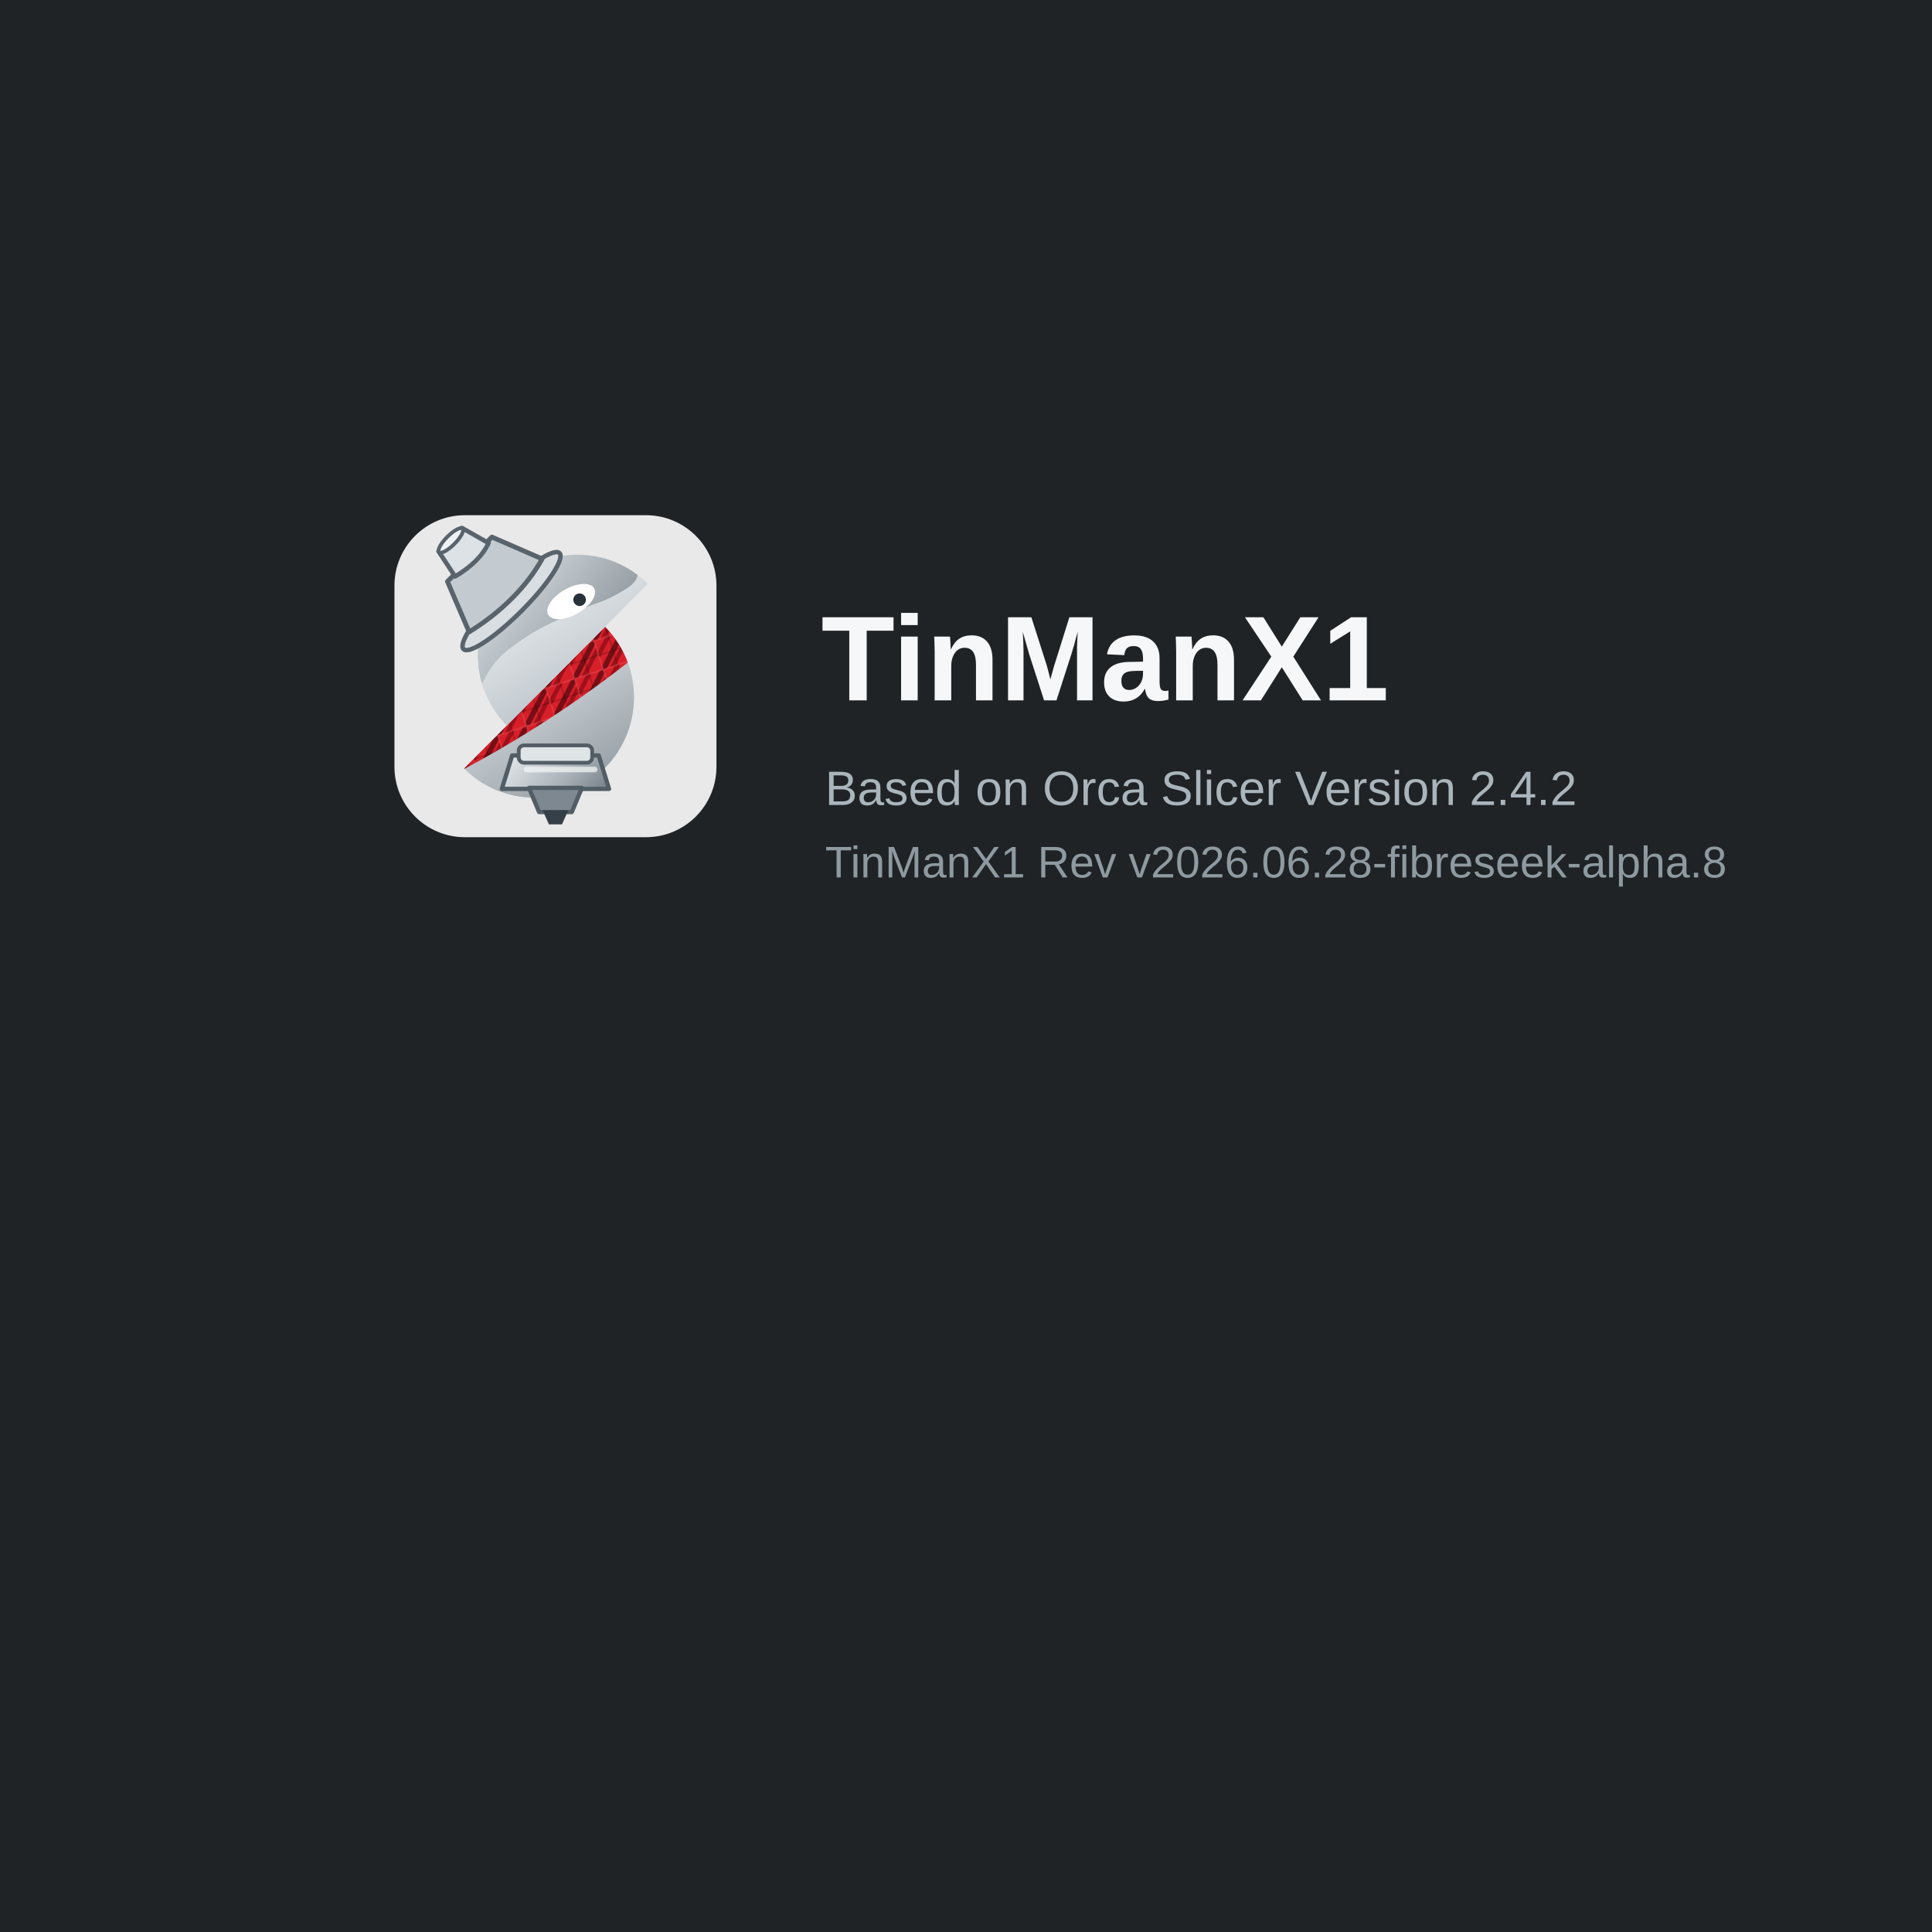
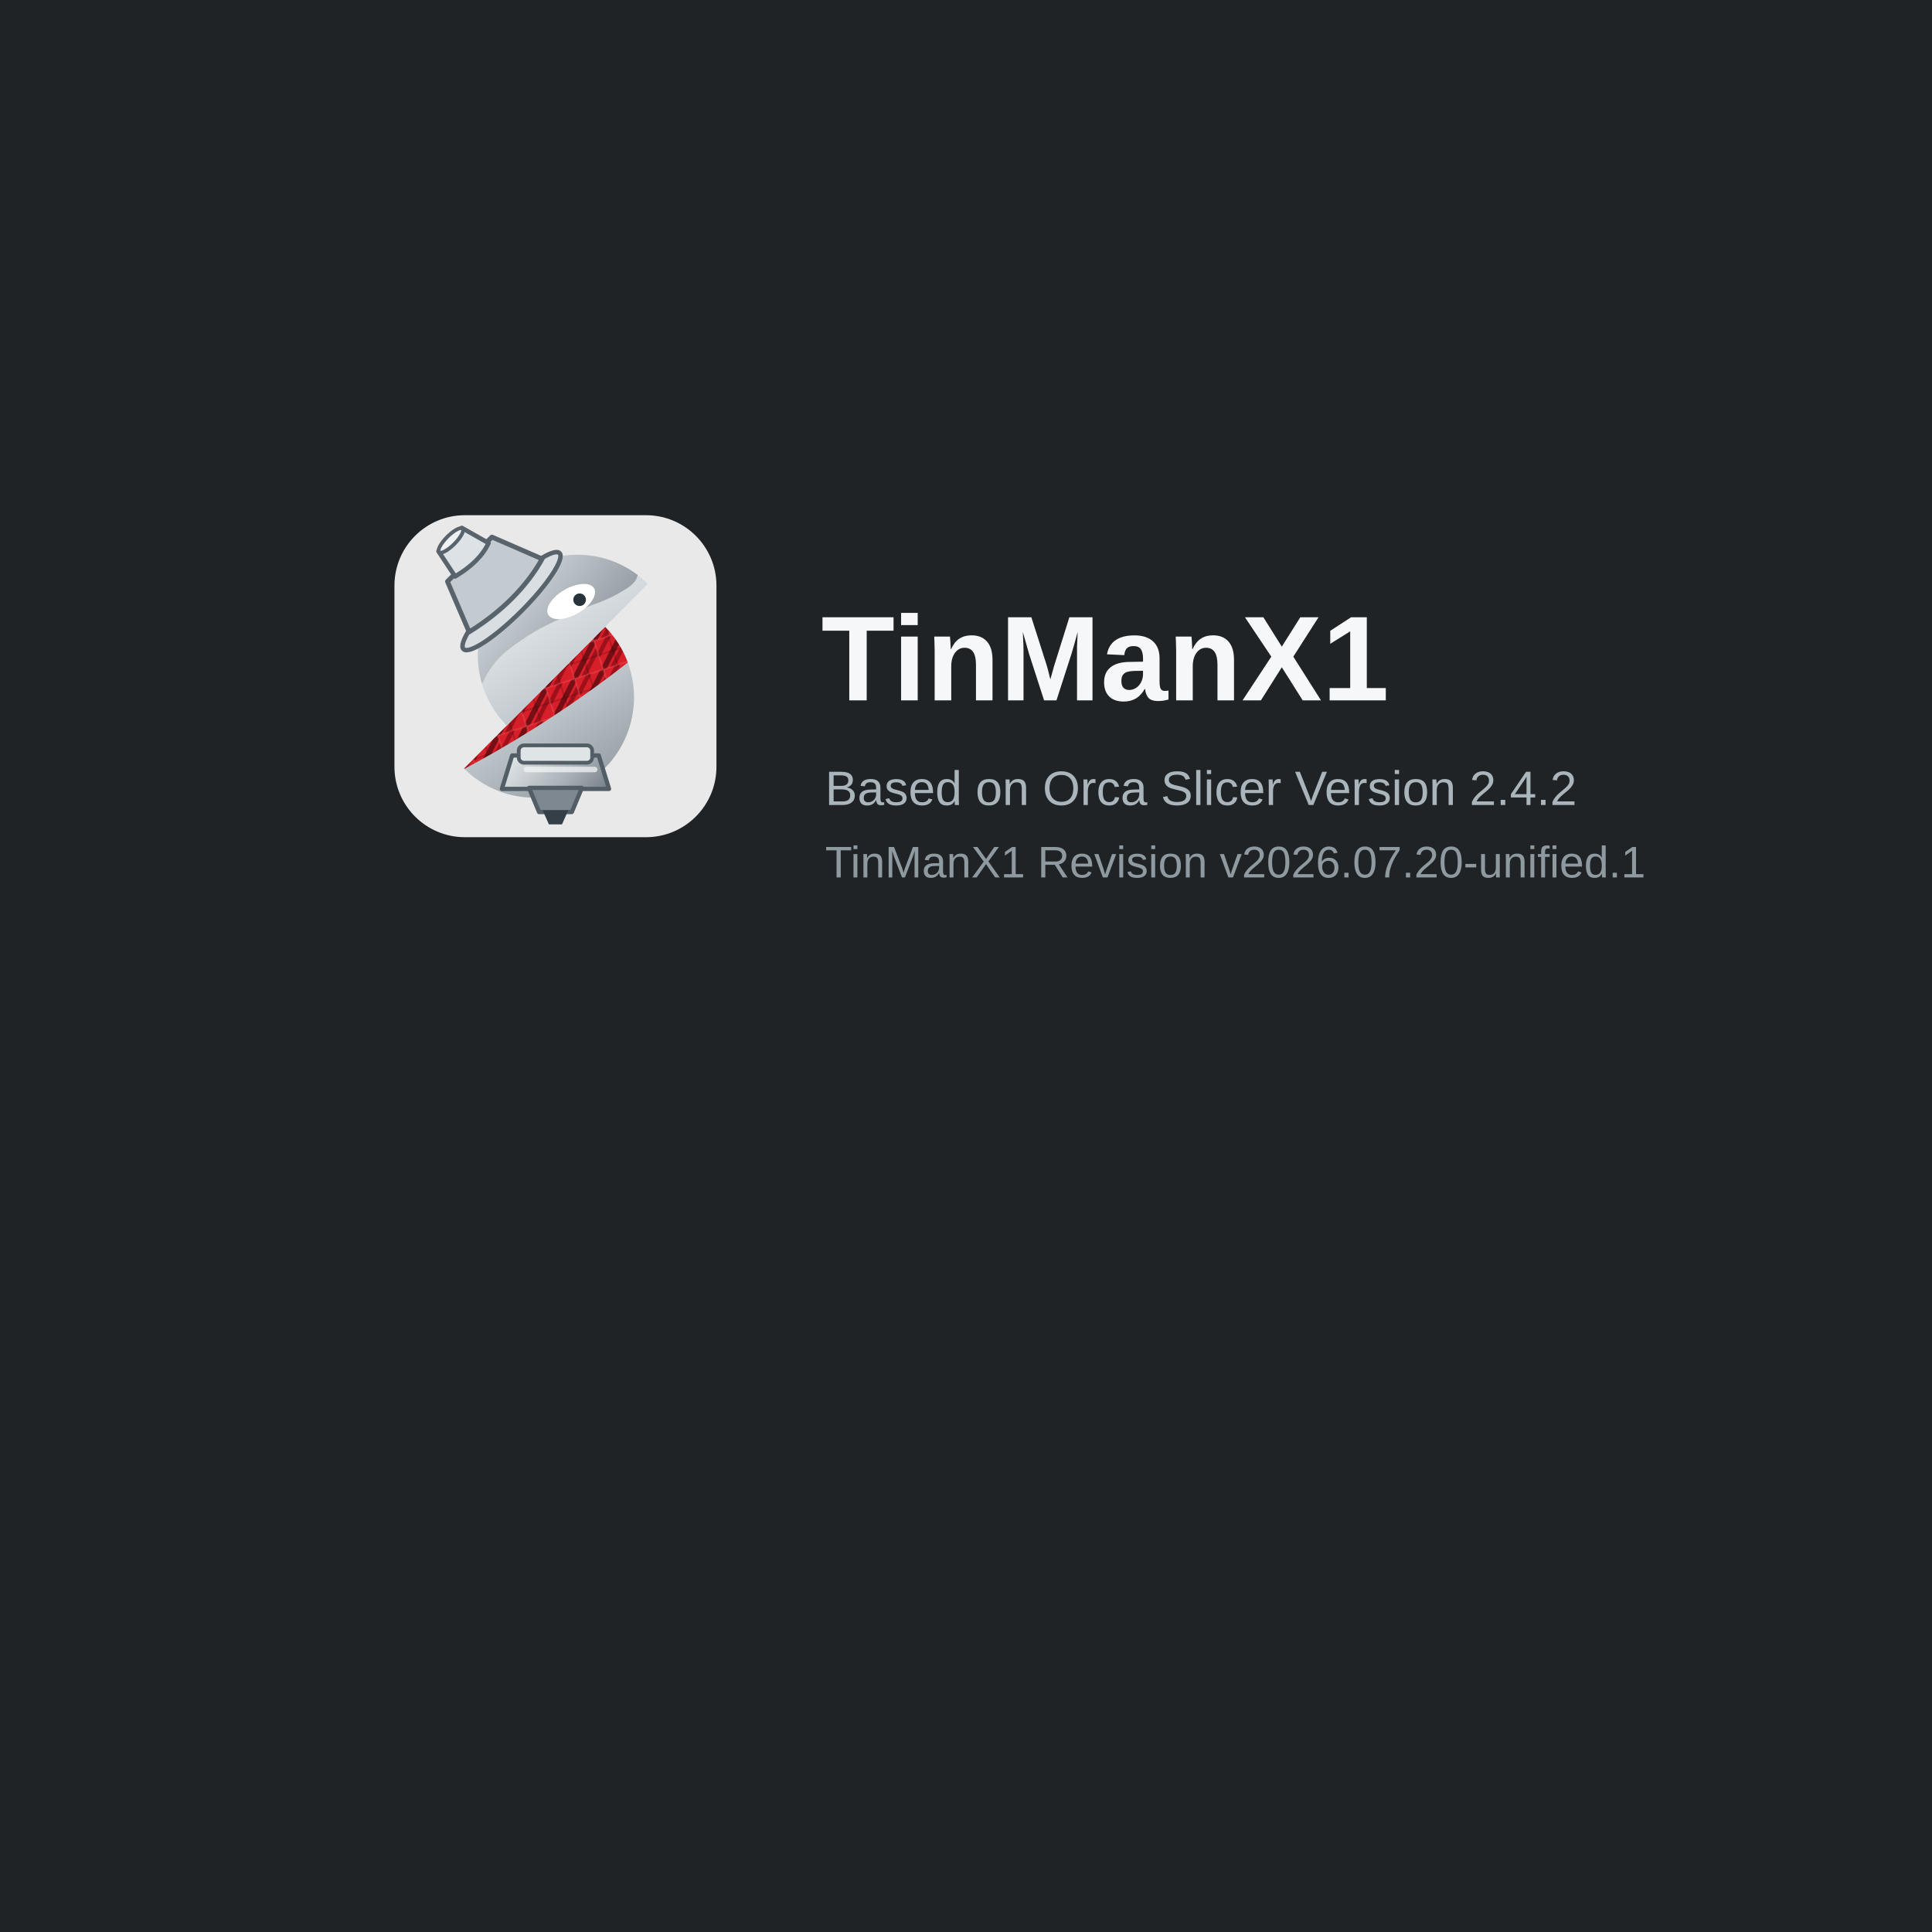
<svg xmlns="http://www.w3.org/2000/svg" width="480" height="480" viewBox="0 0 480 480">
  <defs>
    <linearGradient id="tmxSilver" x1="18" y1="8" x2="47" y2="55" gradientUnits="userSpaceOnUse">
      <stop offset="0" stop-color="#f7f9fa" />
      <stop offset=".52" stop-color="#c7ced3" />
      <stop offset="1" stop-color="#8d969d" />
    </linearGradient>
    <linearGradient id="tmxDarkSilver" x1="19" y1="10" x2="49" y2="35" gradientUnits="userSpaceOnUse">
      <stop offset="0" stop-color="#dce2e6" />
      <stop offset="1" stop-color="#6f7981" />
    </linearGradient>
    <linearGradient id="tmxNozzle" x1="24" y1="43" x2="43" y2="60" gradientUnits="userSpaceOnUse">
      <stop offset="0" stop-color="#eef2f4" />
      <stop offset=".55" stop-color="#a8b0b6" />
      <stop offset="1" stop-color="#59636c" />
    </linearGradient>
    <pattern id="tmxCarbonRed" width="6" height="6" patternUnits="userSpaceOnUse" patternTransform="rotate(-18)">
      <rect width="6" height="6" fill="#D71F2A" />
      <path d="M-2 1 1-2M0 6 6 0M5 8 8 5" fill="none" stroke="#250204" stroke-width="1.05" opacity=".55" />
      <path d="M-2 5 5-2M1 7 7 1" fill="none" stroke="#7c0810" stroke-width=".85" opacity=".62" />
      <path d="M0 0h6v6h-6z" fill="none" stroke="#f06a70" stroke-width=".35" opacity=".28" />
      <path d="M0 3h6M3 0v6" fill="none" stroke="#180102" stroke-width=".28" opacity=".22" />
    </pattern>
  </defs>
  <rect width="480" height="480" fill="#1f2326" />
  <g transform="translate(98 128)">
    <g transform="scale(1.25)">
      <rect width="64" height="64" rx="14" fill="#e9e9e9" />
      <path d="M13.84,50.354a19.7,19.7,0,0,0,13.883,5.79A19.944,19.944,0,0,0,41.858,22.182Z" fill="url(#tmxSilver)" />
      <path d="M41.858,22.181,13.84,50.354l.061.059A220.548,220.548,0,0,0,46.378,29.277a19.964,19.964,0,0,0-4.52-7.1" fill="url(#tmxCarbonRed)" />
      <path d="M36.381,7.856A19.943,19.943,0,0,0,22.327,41.818L50.345,13.646a19.693,19.693,0,0,0-13.964-5.79" fill="url(#tmxSilver)" />
      <path d="M36.381,7.856A19.636,19.636,0,0,0,26.04,10.782a22.742,22.742,0,0,0-5.91-.745,23.084,23.084,0,0,0-9.477,2.124.632.632,0,0,0,.129,1.191,13.52,13.52,0,0,1,8.069,5.137A20.06,20.06,0,0,0,17.41,33.534a19.873,19.873,0,0,1,2-3.488c1.819-2.5,3.743-3.8,6.585-5.723,2.093-1.416,5-3.077,13.359-6.512a28.421,28.421,0,0,0,6.12-2.821c1.4-.831,2.461-1.615,2.8-2.842.024-.086.045-.172.065-.256A19.655,19.655,0,0,0,36.381,7.856" fill="url(#tmxDarkSilver)" />
      <path d="M39.69,14.551c.727,1.285-.728,3.495-3.249,4.937s-5.154,1.569-5.88.284.727-3.495,3.248-4.937,5.154-1.569,5.881-.284" fill="#fff" />
      <circle cx="36.8" cy="16.8" r="1.25" fill="#28323a" />
      <g transform="translate(-17 1) rotate(-45 34.2 12.5) scale(1.05)">
        <ellipse cx="34.25" cy="18.4" rx="12.85" ry="2.65" fill="#d9dee2" stroke="#59636c" stroke-width=".85" />
        <path d="M28.3,7.2h11.9l3.8,9.65c-5.75,1.65-12.65,1.65-19.55,0Z" fill="#c3cbd0" stroke="#59636c" stroke-width=".9" stroke-linejoin="round" />
        <path d="M31.15,1.95h6.25l1.55,5.6c-2.45.9-5.4.9-8.95,0Z" fill="#dce2e6" stroke="#59636c" stroke-width=".85" stroke-linejoin="round" />
        <ellipse cx="34.25" cy="2.15" rx="3.15" ry=".95" fill="#eef2f4" stroke="#59636c" stroke-width=".7" />
      </g>
      <path d="M23.4,47.75h17.2l2.05,6.65H21.35Z" fill="url(#tmxNozzle)" stroke="#525d65" stroke-width=".85" stroke-linejoin="round" />
      <path d="M26.75,54.2h10.5l-2,4.8h-6.5Z" fill="#7e8890" stroke="#525d65" stroke-width=".85" stroke-linejoin="round" />
      <path d="M29.45,58.65h5.1l-1.25,2.8h-2.6Z" fill="#353f47" />
      <rect x="24.7" y="45.75" width="14.6" height="3.45" rx="1.05" fill="#dfe4e7" stroke="#525d65" stroke-width=".75" />
      <path d="M26.25,50.55h13.55" fill="none" stroke="#f4f6f7" stroke-width="1.1" stroke-linecap="round" opacity=".72" />
    </g>
    <text x="106" y="46" font-family="Arial, Helvetica, sans-serif" font-size="30" font-weight="700" fill="#f5f7f8">TinManX1</text>
    <text x="107" y="72" font-family="Arial, Helvetica, sans-serif" font-size="12" fill="#aab5bb">Based on Orca Slicer Version 2.4.2</text>
-     <text x="107" y="90" font-family="Arial, Helvetica, sans-serif" font-size="11" fill="#8e9aa0">TinManX1 Rev v2026.06.28-fibreseek-alpha.8</text>
+     <text x="107" y="90" font-family="Arial, Helvetica, sans-serif" font-size="11" fill="#8e9aa0">TinManX1 Revision v2026.07.20-unified.1</text>
  </g>
</svg>
